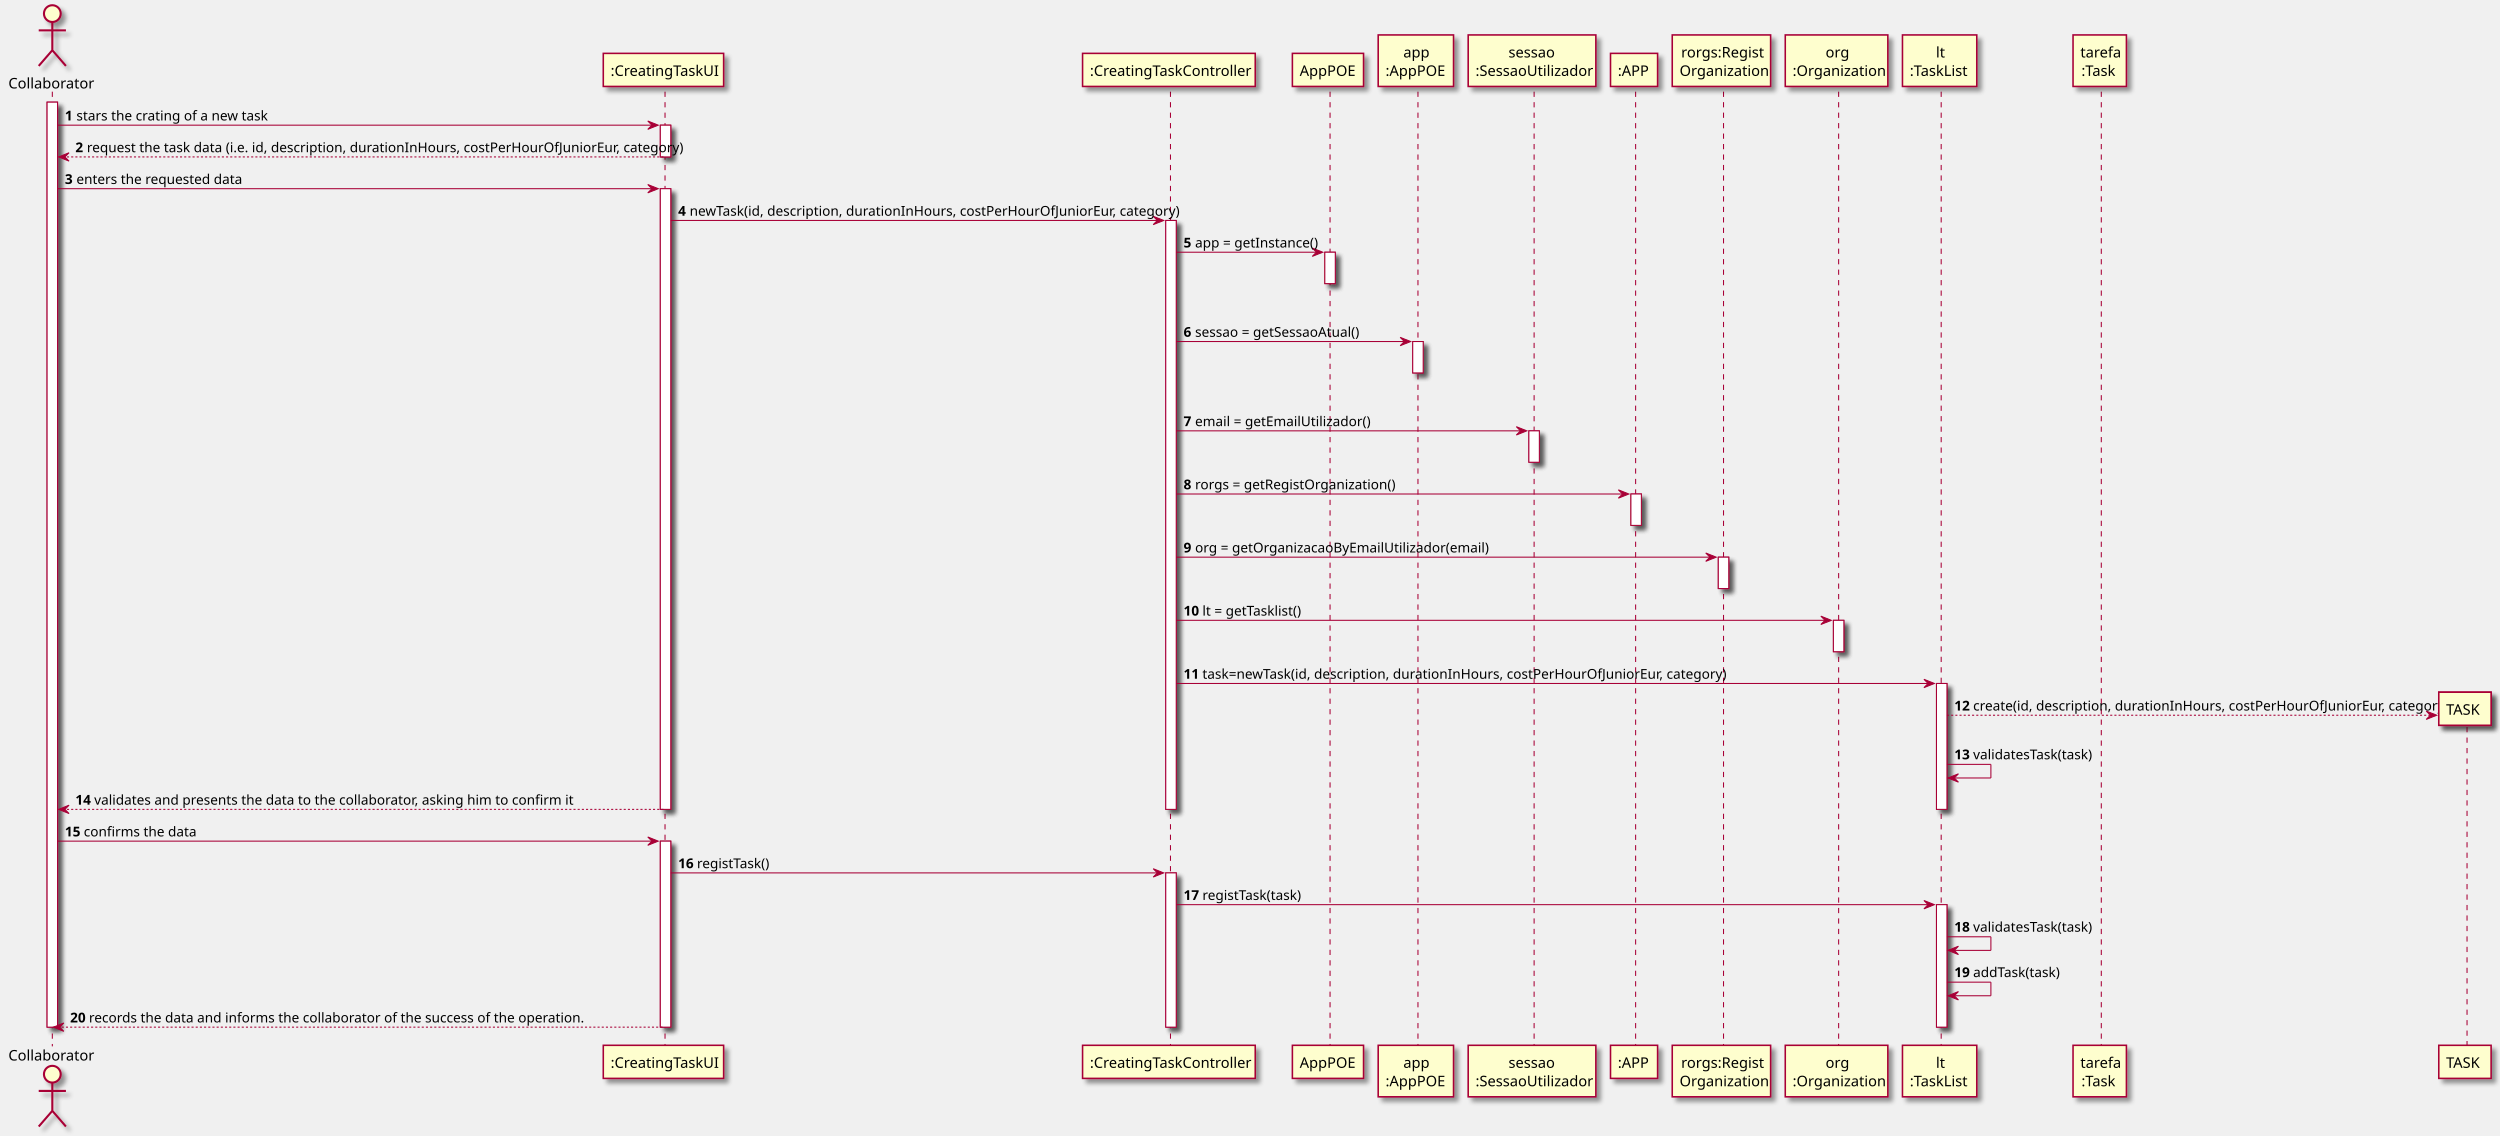
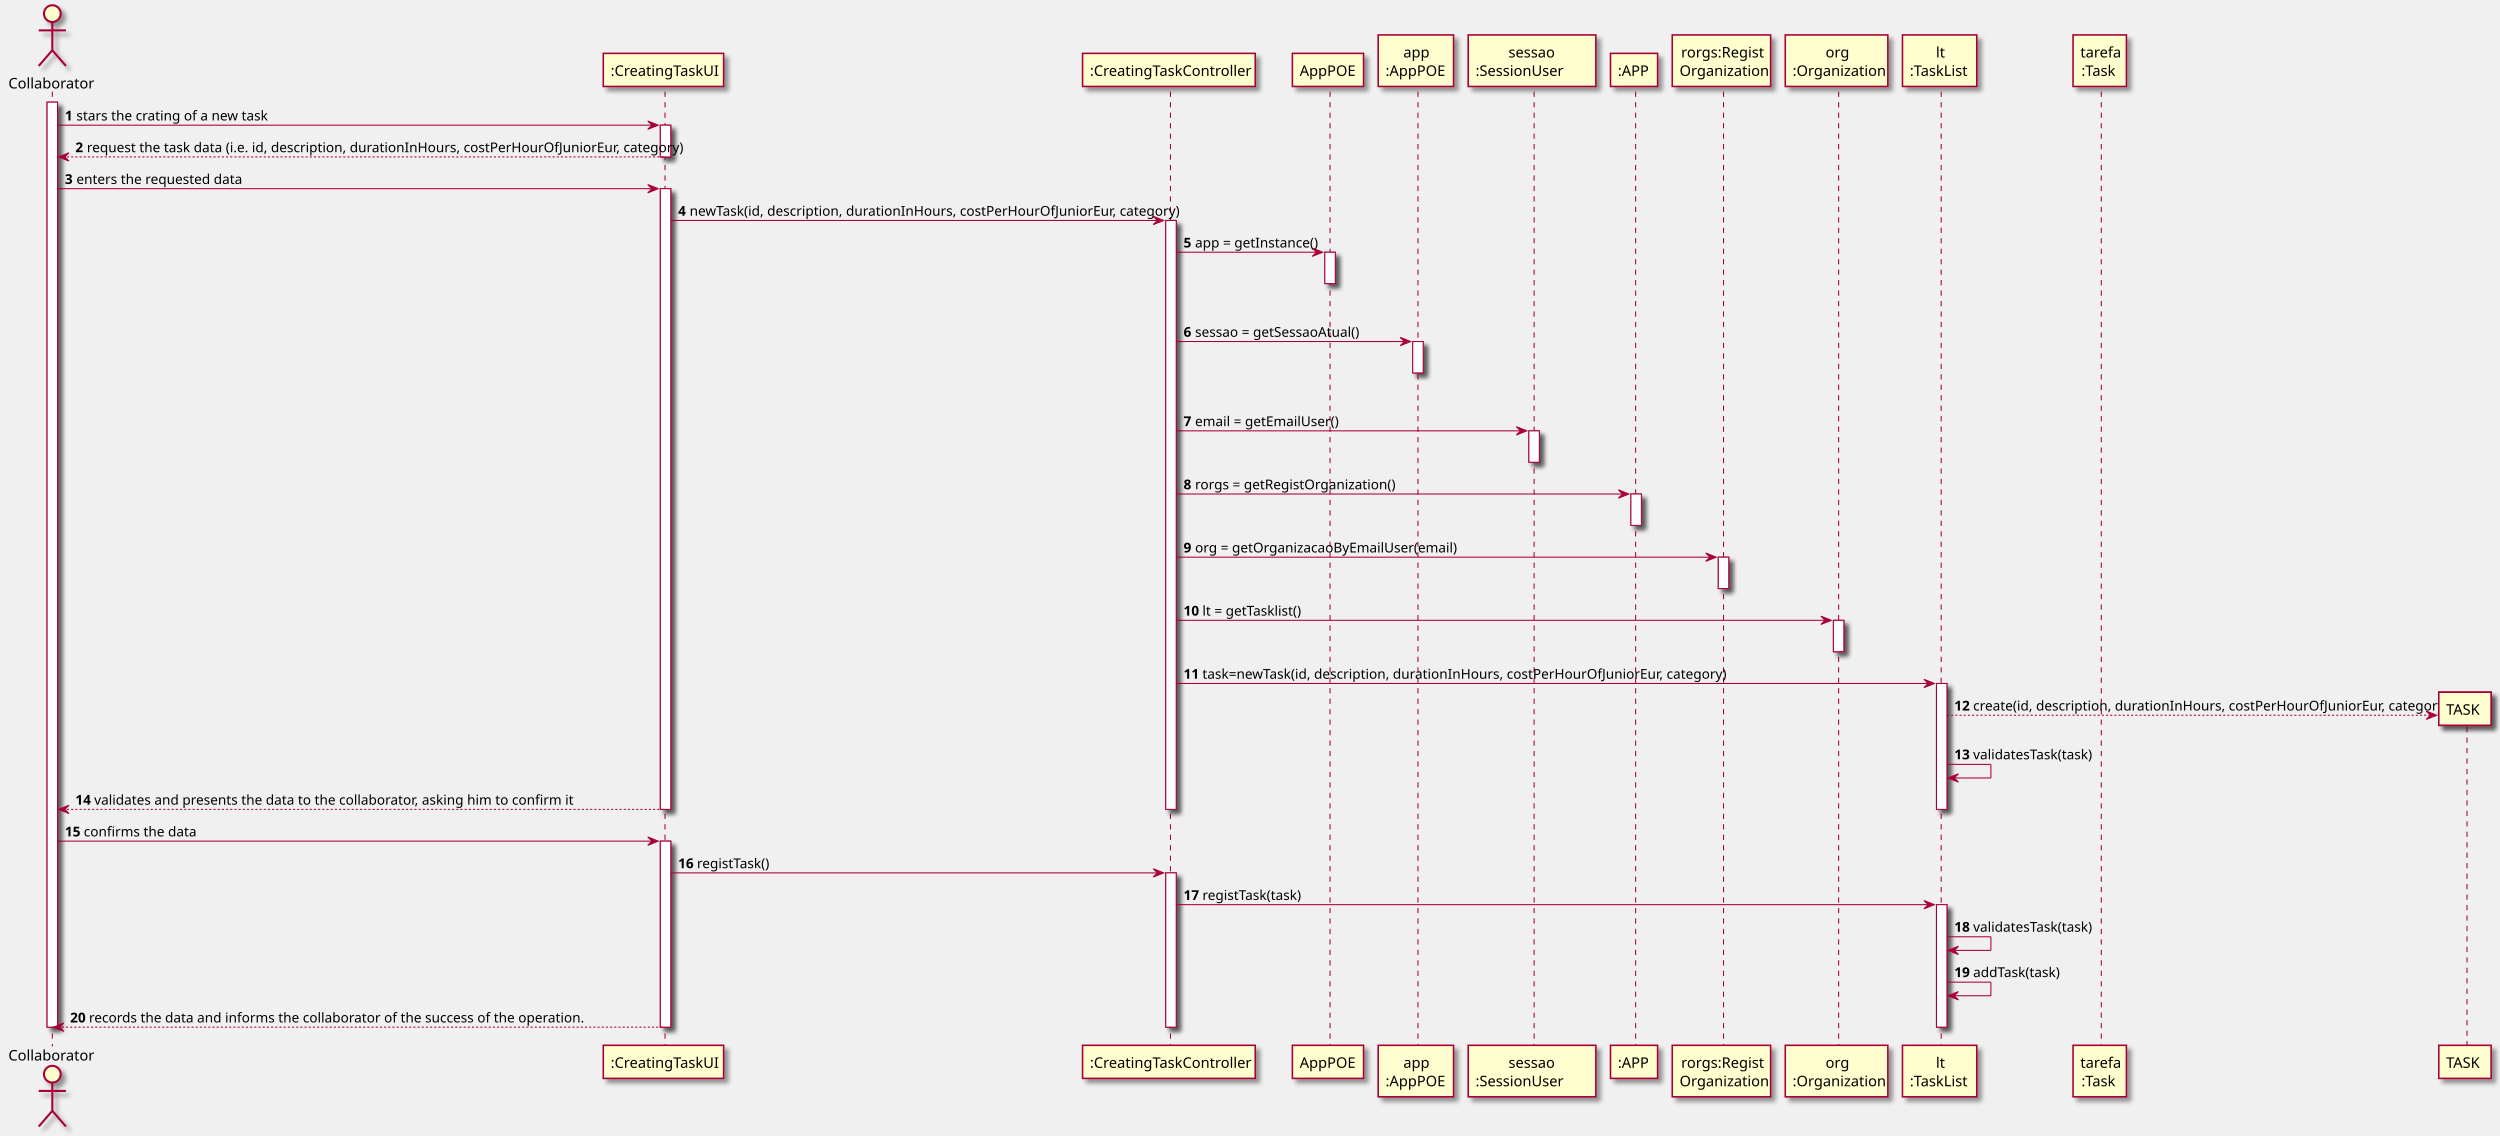
<svg xmlns="http://www.w3.org/2000/svg" contentScriptType="application/ecmascript" contentStyleType="text/css" height="1085px" preserveAspectRatio="none" style="width:2389px;height:1085px;" version="1.1" viewBox="0 0 2389 1085" width="2389px" zoomAndPan="magnify">
  <defs>
    <filter height="300%" id="fdn16yudyymzp" width="300%" x="-1" y="-1">
      <feGaussianBlur result="blurOut" stdDeviation="2.0" />
      <feColorMatrix in="blurOut" result="blurOut2" type="matrix" values="0 0 0 0 0 0 0 0 0 0 0 0 0 0 0 0 0 0 .4 0" />
      <feOffset dx="4.0" dy="4.0" in="blurOut2" result="blurOut3" />
      <feBlend in="SourceGraphic" in2="blurOut3" mode="normal" />
    </filter>
  </defs>
  <g>
    <rect fill="#FFFFFF" filter="url(#fdn16yudyymzp)" height="883.938" style="stroke: #A80036; stroke-width: 1.0;" width="10" x="45" y="97.609" />
    <rect fill="#FFFFFF" filter="url(#fdn16yudyymzp)" height="30.352" style="stroke: #A80036; stroke-width: 1.0;" width="10" x="631" y="119.609" />
    <rect fill="#FFFFFF" filter="url(#fdn16yudyymzp)" height="593.125" style="stroke: #A80036; stroke-width: 1.0;" width="10" x="631" y="180.312" />
    <rect fill="#FFFFFF" filter="url(#fdn16yudyymzp)" height="177.758" style="stroke: #A80036; stroke-width: 1.0;" width="10" x="631" y="803.789" />
    <rect fill="#FFFFFF" filter="url(#fdn16yudyymzp)" height="562.773" style="stroke: #A80036; stroke-width: 1.0;" width="10" x="1114" y="210.664" />
    <rect fill="#FFFFFF" filter="url(#fdn16yudyymzp)" height="147.406" style="stroke: #A80036; stroke-width: 1.0;" width="10" x="1114" y="834.141" />
    <rect fill="#FFFFFF" filter="url(#fdn16yudyymzp)" height="30" style="stroke: #A80036; stroke-width: 1.0;" width="10" x="1266" y="241.016" />
    <rect fill="#FFFFFF" filter="url(#fdn16yudyymzp)" height="30" style="stroke: #A80036; stroke-width: 1.0;" width="10" x="1350" y="326.367" />
    <rect fill="#FFFFFF" filter="url(#fdn16yudyymzp)" height="30" style="stroke: #A80036; stroke-width: 1.0;" width="10" x="1461" y="411.719" />
    <rect fill="#FFFFFF" filter="url(#fdn16yudyymzp)" height="30" style="stroke: #A80036; stroke-width: 1.0;" width="10" x="1558.5" y="472.07" />
    <rect fill="#FFFFFF" filter="url(#fdn16yudyymzp)" height="30" style="stroke: #A80036; stroke-width: 1.0;" width="10" x="1642" y="532.422" />
    <rect fill="#FFFFFF" filter="url(#fdn16yudyymzp)" height="30" style="stroke: #A80036; stroke-width: 1.0;" width="10" x="1752" y="592.773" />
    <rect fill="#FFFFFF" filter="url(#fdn16yudyymzp)" height="120.312" style="stroke: #A80036; stroke-width: 1.0;" width="10" x="1850.5" y="653.125" />
    <rect fill="#FFFFFF" filter="url(#fdn16yudyymzp)" height="117.055" style="stroke: #A80036; stroke-width: 1.0;" width="10" x="1850.5" y="864.492" />
    <rect fill="#FEFECE" filter="url(#fdn16yudyymzp)" height="31.609" style="stroke: #A80036; stroke-width: 1.5;" width="50" x="2330.5" y="661.477" />
    <text fill="#000000" font-family="sans-serif" font-size="14" lengthAdjust="spacingAndGlyphs" textLength="36" x="2337.5" y="683.01">TASK</text>
    <line style="stroke: #A80036; stroke-width: 1.0; stroke-dasharray: 5.0,5.0;" x1="50" x2="50" y1="87.609" y2="999.898" />
    <line style="stroke: #A80036; stroke-width: 1.0; stroke-dasharray: 5.0,5.0;" x1="635.5" x2="635.5" y1="87.609" y2="999.898" />
    <line style="stroke: #A80036; stroke-width: 1.0; stroke-dasharray: 5.0,5.0;" x1="1118.5" x2="1118.5" y1="87.609" y2="999.898" />
    <line style="stroke: #A80036; stroke-width: 1.0; stroke-dasharray: 5.0,5.0;" x1="1271" x2="1271" y1="87.609" y2="999.898" />
    <line style="stroke: #A80036; stroke-width: 1.0; stroke-dasharray: 5.0,5.0;" x1="1355" x2="1355" y1="87.609" y2="999.898" />
    <line style="stroke: #A80036; stroke-width: 1.0; stroke-dasharray: 5.0,5.0;" x1="1466" x2="1466" y1="87.609" y2="999.898" />
    <line style="stroke: #A80036; stroke-width: 1.0; stroke-dasharray: 5.0,5.0;" x1="1563" x2="1563" y1="87.609" y2="999.898" />
    <line style="stroke: #A80036; stroke-width: 1.0; stroke-dasharray: 5.0,5.0;" x1="1647" x2="1647" y1="87.609" y2="999.898" />
    <line style="stroke: #A80036; stroke-width: 1.0; stroke-dasharray: 5.0,5.0;" x1="1757" x2="1757" y1="87.609" y2="999.898" />
    <line style="stroke: #A80036; stroke-width: 1.0; stroke-dasharray: 5.0,5.0;" x1="1855" x2="1855" y1="87.609" y2="999.898" />
    <line style="stroke: #A80036; stroke-width: 1.0; stroke-dasharray: 5.0,5.0;" x1="2008" x2="2008" y1="87.609" y2="999.898" />
    <line style="stroke: #A80036; stroke-width: 1.0; stroke-dasharray: 5.0,5.0;" x1="2357.5" x2="2357.5" y1="694.781" y2="999.898" />
    <text fill="#000000" font-family="sans-serif" font-size="14" lengthAdjust="spacingAndGlyphs" textLength="78" x="8" y="84.533">Collaborator</text>
    <ellipse cx="50" cy="13" fill="#FEFECE" filter="url(#fdn16yudyymzp)" rx="8" ry="8" style="stroke: #A80036; stroke-width: 2.0;" />
    <path d="M50,21 L50,48 M37,29 L63,29 M50,48 L37,63 M50,48 L63,63 " fill="#FEFECE" filter="url(#fdn16yudyymzp)" style="stroke: #A80036; stroke-width: 2.0;" />
    <text fill="#000000" font-family="sans-serif" font-size="14" lengthAdjust="spacingAndGlyphs" textLength="78" x="8" y="1013.432">Collaborator</text>
    <ellipse cx="50" cy="1026.508" fill="#FEFECE" filter="url(#fdn16yudyymzp)" rx="8" ry="8" style="stroke: #A80036; stroke-width: 2.0;" />
    <path d="M50,1034.508 L50,1061.508 M37,1042.508 L63,1042.508 M50,1061.508 L37,1076.508 M50,1061.508 L63,1076.508 " fill="#FEFECE" filter="url(#fdn16yudyymzp)" style="stroke: #A80036; stroke-width: 2.0;" />
    <rect fill="#FEFECE" filter="url(#fdn16yudyymzp)" height="31.609" style="stroke: #A80036; stroke-width: 1.5;" width="115" x="576.5" y="51" />
    <text fill="#000000" font-family="sans-serif" font-size="14" lengthAdjust="spacingAndGlyphs" textLength="101" x="583.5" y="72.533">:CreatingTaskUI</text>
    <rect fill="#FEFECE" filter="url(#fdn16yudyymzp)" height="31.609" style="stroke: #A80036; stroke-width: 1.5;" width="115" x="576.5" y="998.898" />
    <text fill="#000000" font-family="sans-serif" font-size="14" lengthAdjust="spacingAndGlyphs" textLength="101" x="583.5" y="1020.432">:CreatingTaskUI</text>
    <rect fill="#FEFECE" filter="url(#fdn16yudyymzp)" height="31.609" style="stroke: #A80036; stroke-width: 1.5;" width="165" x="1034.5" y="51" />
    <text fill="#000000" font-family="sans-serif" font-size="14" lengthAdjust="spacingAndGlyphs" textLength="151" x="1041.5" y="72.533">:CreatingTaskController</text>
    <rect fill="#FEFECE" filter="url(#fdn16yudyymzp)" height="31.609" style="stroke: #A80036; stroke-width: 1.5;" width="165" x="1034.5" y="998.898" />
    <text fill="#000000" font-family="sans-serif" font-size="14" lengthAdjust="spacingAndGlyphs" textLength="151" x="1041.5" y="1020.432">:CreatingTaskController</text>
    <rect fill="#FEFECE" filter="url(#fdn16yudyymzp)" height="31.609" style="stroke: #A80036; stroke-width: 1.5;" width="68" x="1235" y="51" />
    <text fill="#000000" font-family="sans-serif" font-size="14" lengthAdjust="spacingAndGlyphs" textLength="54" x="1242" y="72.533">AppPOE</text>
    <rect fill="#FEFECE" filter="url(#fdn16yudyymzp)" height="31.609" style="stroke: #A80036; stroke-width: 1.5;" width="68" x="1235" y="998.898" />
    <text fill="#000000" font-family="sans-serif" font-size="14" lengthAdjust="spacingAndGlyphs" textLength="54" x="1242" y="1020.432">AppPOE</text>
    <rect fill="#FEFECE" filter="url(#fdn16yudyymzp)" height="49.219" style="stroke: #A80036; stroke-width: 1.5;" width="72" x="1317" y="33.391" />
    <text fill="#000000" font-family="sans-serif" font-size="14" lengthAdjust="spacingAndGlyphs" textLength="24" x="1341" y="54.924">app</text>
    <text fill="#000000" font-family="sans-serif" font-size="14" lengthAdjust="spacingAndGlyphs" textLength="58" x="1324" y="72.533">:AppPOE</text>
    <rect fill="#FEFECE" filter="url(#fdn16yudyymzp)" height="49.219" style="stroke: #A80036; stroke-width: 1.5;" width="72" x="1317" y="998.898" />
    <text fill="#000000" font-family="sans-serif" font-size="14" lengthAdjust="spacingAndGlyphs" textLength="24" x="1341" y="1020.432">app</text>
    <text fill="#000000" font-family="sans-serif" font-size="14" lengthAdjust="spacingAndGlyphs" textLength="58" x="1324" y="1038.041">:AppPOE</text>
    <rect fill="#FEFECE" filter="url(#fdn16yudyymzp)" height="49.219" style="stroke: #A80036; stroke-width: 1.5;" width="122" x="1403" y="33.391" />
    <text fill="#000000" font-family="sans-serif" font-size="14" lengthAdjust="spacingAndGlyphs" textLength="45" x="1441.5" y="54.924">sessao</text>
-     <text fill="#000000" font-family="sans-serif" font-size="14" lengthAdjust="spacingAndGlyphs" textLength="108" x="1410" y="72.533">:SessaoUtilizador</text>
+     <text fill="#000000" font-family="sans-serif" font-size="14" lengthAdjust="spacingAndGlyphs" textLength="108" x="1410" y="72.533">:SessionUser</text>
    <rect fill="#FEFECE" filter="url(#fdn16yudyymzp)" height="49.219" style="stroke: #A80036; stroke-width: 1.5;" width="122" x="1403" y="998.898" />
    <text fill="#000000" font-family="sans-serif" font-size="14" lengthAdjust="spacingAndGlyphs" textLength="45" x="1441.5" y="1020.432">sessao</text>
-     <text fill="#000000" font-family="sans-serif" font-size="14" lengthAdjust="spacingAndGlyphs" textLength="108" x="1410" y="1038.041">:SessaoUtilizador</text>
+     <text fill="#000000" font-family="sans-serif" font-size="14" lengthAdjust="spacingAndGlyphs" textLength="108" x="1410" y="1038.041">:SessionUser</text>
    <rect fill="#FEFECE" filter="url(#fdn16yudyymzp)" height="31.609" style="stroke: #A80036; stroke-width: 1.5;" width="45" x="1539" y="51" />
    <text fill="#000000" font-family="sans-serif" font-size="14" lengthAdjust="spacingAndGlyphs" textLength="31" x="1546" y="72.533">:APP</text>
    <rect fill="#FEFECE" filter="url(#fdn16yudyymzp)" height="31.609" style="stroke: #A80036; stroke-width: 1.5;" width="45" x="1539" y="998.898" />
    <text fill="#000000" font-family="sans-serif" font-size="14" lengthAdjust="spacingAndGlyphs" textLength="31" x="1546" y="1020.432">:APP</text>
    <rect fill="#FEFECE" filter="url(#fdn16yudyymzp)" height="49.219" style="stroke: #A80036; stroke-width: 1.5;" width="94" x="1598" y="33.391" />
    <text fill="#000000" font-family="sans-serif" font-size="14" lengthAdjust="spacingAndGlyphs" textLength="77" x="1606.5" y="54.924">rorgs:Regist</text>
    <text fill="#000000" font-family="sans-serif" font-size="14" lengthAdjust="spacingAndGlyphs" textLength="80" x="1605" y="72.533">Organization</text>
    <rect fill="#FEFECE" filter="url(#fdn16yudyymzp)" height="49.219" style="stroke: #A80036; stroke-width: 1.5;" width="94" x="1598" y="998.898" />
    <text fill="#000000" font-family="sans-serif" font-size="14" lengthAdjust="spacingAndGlyphs" textLength="77" x="1606.5" y="1020.432">rorgs:Regist</text>
    <text fill="#000000" font-family="sans-serif" font-size="14" lengthAdjust="spacingAndGlyphs" textLength="80" x="1605" y="1038.041">Organization</text>
    <rect fill="#FEFECE" filter="url(#fdn16yudyymzp)" height="49.219" style="stroke: #A80036; stroke-width: 1.5;" width="98" x="1706" y="33.391" />
    <text fill="#000000" font-family="sans-serif" font-size="14" lengthAdjust="spacingAndGlyphs" textLength="21" x="1744.5" y="54.924">org</text>
    <text fill="#000000" font-family="sans-serif" font-size="14" lengthAdjust="spacingAndGlyphs" textLength="84" x="1713" y="72.533">:Organization</text>
    <rect fill="#FEFECE" filter="url(#fdn16yudyymzp)" height="49.219" style="stroke: #A80036; stroke-width: 1.5;" width="98" x="1706" y="998.898" />
    <text fill="#000000" font-family="sans-serif" font-size="14" lengthAdjust="spacingAndGlyphs" textLength="21" x="1744.5" y="1020.432">org</text>
    <text fill="#000000" font-family="sans-serif" font-size="14" lengthAdjust="spacingAndGlyphs" textLength="84" x="1713" y="1038.041">:Organization</text>
    <rect fill="#FEFECE" filter="url(#fdn16yudyymzp)" height="49.219" style="stroke: #A80036; stroke-width: 1.5;" width="71" x="1818" y="33.391" />
    <text fill="#000000" font-family="sans-serif" font-size="14" lengthAdjust="spacingAndGlyphs" textLength="7" x="1850" y="54.924">lt</text>
    <text fill="#000000" font-family="sans-serif" font-size="14" lengthAdjust="spacingAndGlyphs" textLength="57" x="1825" y="72.533">:TaskList</text>
    <rect fill="#FEFECE" filter="url(#fdn16yudyymzp)" height="49.219" style="stroke: #A80036; stroke-width: 1.5;" width="71" x="1818" y="998.898" />
    <text fill="#000000" font-family="sans-serif" font-size="14" lengthAdjust="spacingAndGlyphs" textLength="7" x="1850" y="1020.432">lt</text>
    <text fill="#000000" font-family="sans-serif" font-size="14" lengthAdjust="spacingAndGlyphs" textLength="57" x="1825" y="1038.041">:TaskList</text>
    <rect fill="#FEFECE" filter="url(#fdn16yudyymzp)" height="49.219" style="stroke: #A80036; stroke-width: 1.5;" width="51" x="1981" y="33.391" />
    <text fill="#000000" font-family="sans-serif" font-size="14" lengthAdjust="spacingAndGlyphs" textLength="37" x="1988" y="54.924">tarefa</text>
    <text fill="#000000" font-family="sans-serif" font-size="14" lengthAdjust="spacingAndGlyphs" textLength="35" x="1989" y="72.533">:Task</text>
    <rect fill="#FEFECE" filter="url(#fdn16yudyymzp)" height="49.219" style="stroke: #A80036; stroke-width: 1.5;" width="51" x="1981" y="998.898" />
    <text fill="#000000" font-family="sans-serif" font-size="14" lengthAdjust="spacingAndGlyphs" textLength="37" x="1988" y="1020.432">tarefa</text>
    <text fill="#000000" font-family="sans-serif" font-size="14" lengthAdjust="spacingAndGlyphs" textLength="35" x="1989" y="1038.041">:Task</text>
    <rect fill="#FEFECE" filter="url(#fdn16yudyymzp)" height="31.609" style="stroke: #A80036; stroke-width: 1.5;" width="50" x="2330.5" y="998.898" />
    <text fill="#000000" font-family="sans-serif" font-size="14" lengthAdjust="spacingAndGlyphs" textLength="36" x="2337.5" y="1020.432">TASK</text>
    <rect fill="#FFFFFF" filter="url(#fdn16yudyymzp)" height="883.938" style="stroke: #A80036; stroke-width: 1.0;" width="10" x="45" y="97.609" />
    <rect fill="#FFFFFF" filter="url(#fdn16yudyymzp)" height="30.352" style="stroke: #A80036; stroke-width: 1.0;" width="10" x="631" y="119.609" />
    <rect fill="#FFFFFF" filter="url(#fdn16yudyymzp)" height="593.125" style="stroke: #A80036; stroke-width: 1.0;" width="10" x="631" y="180.312" />
    <rect fill="#FFFFFF" filter="url(#fdn16yudyymzp)" height="177.758" style="stroke: #A80036; stroke-width: 1.0;" width="10" x="631" y="803.789" />
    <rect fill="#FFFFFF" filter="url(#fdn16yudyymzp)" height="562.773" style="stroke: #A80036; stroke-width: 1.0;" width="10" x="1114" y="210.664" />
    <rect fill="#FFFFFF" filter="url(#fdn16yudyymzp)" height="147.406" style="stroke: #A80036; stroke-width: 1.0;" width="10" x="1114" y="834.141" />
    <rect fill="#FFFFFF" filter="url(#fdn16yudyymzp)" height="30" style="stroke: #A80036; stroke-width: 1.0;" width="10" x="1266" y="241.016" />
    <rect fill="#FFFFFF" filter="url(#fdn16yudyymzp)" height="30" style="stroke: #A80036; stroke-width: 1.0;" width="10" x="1350" y="326.367" />
    <rect fill="#FFFFFF" filter="url(#fdn16yudyymzp)" height="30" style="stroke: #A80036; stroke-width: 1.0;" width="10" x="1461" y="411.719" />
    <rect fill="#FFFFFF" filter="url(#fdn16yudyymzp)" height="30" style="stroke: #A80036; stroke-width: 1.0;" width="10" x="1558.5" y="472.07" />
    <rect fill="#FFFFFF" filter="url(#fdn16yudyymzp)" height="30" style="stroke: #A80036; stroke-width: 1.0;" width="10" x="1642" y="532.422" />
    <rect fill="#FFFFFF" filter="url(#fdn16yudyymzp)" height="30" style="stroke: #A80036; stroke-width: 1.0;" width="10" x="1752" y="592.773" />
    <rect fill="#FFFFFF" filter="url(#fdn16yudyymzp)" height="120.312" style="stroke: #A80036; stroke-width: 1.0;" width="10" x="1850.5" y="653.125" />
    <rect fill="#FFFFFF" filter="url(#fdn16yudyymzp)" height="117.055" style="stroke: #A80036; stroke-width: 1.0;" width="10" x="1850.5" y="864.492" />
    <polygon fill="#A80036" points="619,115.609,629,119.609,619,123.609,623,119.609" style="stroke: #A80036; stroke-width: 1.0;" />
    <line style="stroke: #A80036; stroke-width: 1.0;" x1="55" x2="625" y1="119.609" y2="119.609" />
    <text fill="#000000" font-family="sans-serif" font-size="13" font-weight="bold" lengthAdjust="spacingAndGlyphs" textLength="7" x="62" y="115.105">1</text>
    <text fill="#000000" font-family="sans-serif" font-size="13" lengthAdjust="spacingAndGlyphs" textLength="175" x="73" y="115.105">stars the crating of a new task</text>
    <polygon fill="#A80036" points="66,145.961,56,149.961,66,153.961,62,149.961" style="stroke: #A80036; stroke-width: 1.0;" />
    <line style="stroke: #A80036; stroke-width: 1.0; stroke-dasharray: 2.0,2.0;" x1="60" x2="635" y1="149.961" y2="149.961" />
    <text fill="#000000" font-family="sans-serif" font-size="13" font-weight="bold" lengthAdjust="spacingAndGlyphs" textLength="7" x="72" y="145.456">2</text>
    <text fill="#000000" font-family="sans-serif" font-size="13" lengthAdjust="spacingAndGlyphs" textLength="541" x="83" y="145.456">request the task data (i.e. id, description, durationInHours, costPerHourOfJuniorEur, category)</text>
    <polygon fill="#A80036" points="619,176.312,629,180.312,619,184.312,623,180.312" style="stroke: #A80036; stroke-width: 1.0;" />
    <line style="stroke: #A80036; stroke-width: 1.0;" x1="55" x2="625" y1="180.312" y2="180.312" />
    <text fill="#000000" font-family="sans-serif" font-size="13" font-weight="bold" lengthAdjust="spacingAndGlyphs" textLength="7" x="62" y="175.808">3</text>
    <text fill="#000000" font-family="sans-serif" font-size="13" lengthAdjust="spacingAndGlyphs" textLength="148" x="73" y="175.808">enters the requested data</text>
    <polygon fill="#A80036" points="1102,206.664,1112,210.664,1102,214.664,1106,210.664" style="stroke: #A80036; stroke-width: 1.0;" />
    <line style="stroke: #A80036; stroke-width: 1.0;" x1="641" x2="1108" y1="210.664" y2="210.664" />
    <text fill="#000000" font-family="sans-serif" font-size="13" font-weight="bold" lengthAdjust="spacingAndGlyphs" textLength="7" x="648" y="206.159">4</text>
    <text fill="#000000" font-family="sans-serif" font-size="13" lengthAdjust="spacingAndGlyphs" textLength="443" x="659" y="206.159">newTask(id, description, durationInHours, costPerHourOfJuniorEur, category)</text>
    <polygon fill="#A80036" points="1254,237.016,1264,241.016,1254,245.016,1258,241.016" style="stroke: #A80036; stroke-width: 1.0;" />
    <line style="stroke: #A80036; stroke-width: 1.0;" x1="1124" x2="1260" y1="241.016" y2="241.016" />
    <text fill="#000000" font-family="sans-serif" font-size="13" font-weight="bold" lengthAdjust="spacingAndGlyphs" textLength="7" x="1131" y="236.511">5</text>
    <text fill="#000000" font-family="sans-serif" font-size="13" lengthAdjust="spacingAndGlyphs" textLength="112" x="1142" y="236.511">app = getInstance()</text>
    <polygon fill="#A80036" points="1338,322.367,1348,326.367,1338,330.367,1342,326.367" style="stroke: #A80036; stroke-width: 1.0;" />
    <line style="stroke: #A80036; stroke-width: 1.0;" x1="1124" x2="1344" y1="326.367" y2="326.367" />
    <text fill="#000000" font-family="sans-serif" font-size="13" font-weight="bold" lengthAdjust="spacingAndGlyphs" textLength="7" x="1131" y="321.862">6</text>
    <text fill="#000000" font-family="sans-serif" font-size="13" lengthAdjust="spacingAndGlyphs" textLength="158" x="1142" y="321.862">sessao = getSessaoAtual()</text>
    <polygon fill="#A80036" points="1449,407.719,1459,411.719,1449,415.719,1453,411.719" style="stroke: #A80036; stroke-width: 1.0;" />
    <line style="stroke: #A80036; stroke-width: 1.0;" x1="1124" x2="1455" y1="411.719" y2="411.719" />
    <text fill="#000000" font-family="sans-serif" font-size="13" font-weight="bold" lengthAdjust="spacingAndGlyphs" textLength="7" x="1131" y="407.214">7</text>
-     <text fill="#000000" font-family="sans-serif" font-size="13" lengthAdjust="spacingAndGlyphs" textLength="160" x="1142" y="407.214">email = getEmailUtilizador()</text>
+     <text fill="#000000" font-family="sans-serif" font-size="13" lengthAdjust="spacingAndGlyphs" textLength="160" x="1142" y="407.214">email = getEmailUser()</text>
    <polygon fill="#A80036" points="1546.5,468.07,1556.5,472.07,1546.5,476.07,1550.5,472.07" style="stroke: #A80036; stroke-width: 1.0;" />
    <line style="stroke: #A80036; stroke-width: 1.0;" x1="1124" x2="1552.5" y1="472.07" y2="472.07" />
    <text fill="#000000" font-family="sans-serif" font-size="13" font-weight="bold" lengthAdjust="spacingAndGlyphs" textLength="7" x="1131" y="467.565">8</text>
    <text fill="#000000" font-family="sans-serif" font-size="13" lengthAdjust="spacingAndGlyphs" textLength="181" x="1142" y="467.565">rorgs = getRegistOrganization()</text>
    <polygon fill="#A80036" points="1630,528.422,1640,532.422,1630,536.422,1634,532.422" style="stroke: #A80036; stroke-width: 1.0;" />
    <line style="stroke: #A80036; stroke-width: 1.0;" x1="1124" x2="1636" y1="532.422" y2="532.422" />
    <text fill="#000000" font-family="sans-serif" font-size="13" font-weight="bold" lengthAdjust="spacingAndGlyphs" textLength="7" x="1131" y="527.917">9</text>
-     <text fill="#000000" font-family="sans-serif" font-size="13" lengthAdjust="spacingAndGlyphs" textLength="267" x="1142" y="527.917">org = getOrganizacaoByEmailUtilizador(email)</text>
+     <text fill="#000000" font-family="sans-serif" font-size="13" lengthAdjust="spacingAndGlyphs" textLength="267" x="1142" y="527.917">org = getOrganizacaoByEmailUser(email)</text>
    <polygon fill="#A80036" points="1740,588.773,1750,592.773,1740,596.773,1744,592.773" style="stroke: #A80036; stroke-width: 1.0;" />
    <line style="stroke: #A80036; stroke-width: 1.0;" x1="1124" x2="1746" y1="592.773" y2="592.773" />
    <text fill="#000000" font-family="sans-serif" font-size="13" font-weight="bold" lengthAdjust="spacingAndGlyphs" textLength="14" x="1131" y="588.269">10</text>
    <text fill="#000000" font-family="sans-serif" font-size="13" lengthAdjust="spacingAndGlyphs" textLength="94" x="1149" y="588.269">lt = getTasklist()</text>
    <polygon fill="#A80036" points="1838.5,649.125,1848.5,653.125,1838.5,657.125,1842.5,653.125" style="stroke: #A80036; stroke-width: 1.0;" />
    <line style="stroke: #A80036; stroke-width: 1.0;" x1="1124" x2="1844.5" y1="653.125" y2="653.125" />
    <text fill="#000000" font-family="sans-serif" font-size="13" font-weight="bold" lengthAdjust="spacingAndGlyphs" textLength="14" x="1131" y="648.62">11</text>
    <text fill="#000000" font-family="sans-serif" font-size="13" lengthAdjust="spacingAndGlyphs" textLength="476" x="1149" y="648.62">task=newTask(id, description, durationInHours, costPerHourOfJuniorEur, category)</text>
    <polygon fill="#A80036" points="2318.5,679.477,2328.5,683.477,2318.5,687.477,2322.5,683.477" style="stroke: #A80036; stroke-width: 1.0;" />
    <line style="stroke: #A80036; stroke-width: 1.0; stroke-dasharray: 2.0,2.0;" x1="1860.5" x2="2324.5" y1="683.477" y2="683.477" />
    <text fill="#000000" font-family="sans-serif" font-size="13" font-weight="bold" lengthAdjust="spacingAndGlyphs" textLength="14" x="1867.5" y="678.972">12</text>
    <text fill="#000000" font-family="sans-serif" font-size="13" lengthAdjust="spacingAndGlyphs" textLength="428" x="1885.5" y="678.972">create(id, description, durationInHours, costPerHourOfJuniorEur, category)</text>
    <rect fill="#FEFECE" filter="url(#fdn16yudyymzp)" height="31.609" style="stroke: #A80036; stroke-width: 1.5;" width="50" x="2330.5" y="661.477" />
    <text fill="#000000" font-family="sans-serif" font-size="14" lengthAdjust="spacingAndGlyphs" textLength="36" x="2337.5" y="683.01">TASK</text>
    <line style="stroke: #A80036; stroke-width: 1.0;" x1="1860.5" x2="1902.5" y1="730.438" y2="730.438" />
    <line style="stroke: #A80036; stroke-width: 1.0;" x1="1902.5" x2="1902.5" y1="730.438" y2="743.438" />
    <line style="stroke: #A80036; stroke-width: 1.0;" x1="1861.5" x2="1902.5" y1="743.438" y2="743.438" />
    <polygon fill="#A80036" points="1871.5,739.438,1861.5,743.438,1871.5,747.438,1867.5,743.438" style="stroke: #A80036; stroke-width: 1.0;" />
    <text fill="#000000" font-family="sans-serif" font-size="13" font-weight="bold" lengthAdjust="spacingAndGlyphs" textLength="14" x="1867.5" y="725.581">13</text>
    <text fill="#000000" font-family="sans-serif" font-size="13" lengthAdjust="spacingAndGlyphs" textLength="111" x="1885.5" y="725.581">validatesTask(task)</text>
    <polygon fill="#A80036" points="66,769.438,56,773.438,66,777.438,62,773.438" style="stroke: #A80036; stroke-width: 1.0;" />
    <line style="stroke: #A80036; stroke-width: 1.0; stroke-dasharray: 2.0,2.0;" x1="60" x2="635" y1="773.438" y2="773.438" />
    <text fill="#000000" font-family="sans-serif" font-size="13" font-weight="bold" lengthAdjust="spacingAndGlyphs" textLength="14" x="72" y="768.933">14</text>
    <text fill="#000000" font-family="sans-serif" font-size="13" lengthAdjust="spacingAndGlyphs" textLength="431" x="90" y="768.933">validates and presents the data to the collaborator, asking him to confirm it</text>
    <polygon fill="#A80036" points="619,799.789,629,803.789,619,807.789,623,803.789" style="stroke: #A80036; stroke-width: 1.0;" />
    <line style="stroke: #A80036; stroke-width: 1.0;" x1="55" x2="625" y1="803.789" y2="803.789" />
    <text fill="#000000" font-family="sans-serif" font-size="13" font-weight="bold" lengthAdjust="spacingAndGlyphs" textLength="14" x="62" y="799.284">15</text>
    <text fill="#000000" font-family="sans-serif" font-size="13" lengthAdjust="spacingAndGlyphs" textLength="100" x="80" y="799.284">confirms the data</text>
    <polygon fill="#A80036" points="1102,830.141,1112,834.141,1102,838.141,1106,834.141" style="stroke: #A80036; stroke-width: 1.0;" />
    <line style="stroke: #A80036; stroke-width: 1.0;" x1="641" x2="1108" y1="834.141" y2="834.141" />
    <text fill="#000000" font-family="sans-serif" font-size="13" font-weight="bold" lengthAdjust="spacingAndGlyphs" textLength="14" x="648" y="829.636">16</text>
    <text fill="#000000" font-family="sans-serif" font-size="13" lengthAdjust="spacingAndGlyphs" textLength="68" x="666" y="829.636">registTask()</text>
    <polygon fill="#A80036" points="1838.5,860.492,1848.5,864.492,1838.5,868.492,1842.5,864.492" style="stroke: #A80036; stroke-width: 1.0;" />
    <line style="stroke: #A80036; stroke-width: 1.0;" x1="1124" x2="1844.5" y1="864.492" y2="864.492" />
    <text fill="#000000" font-family="sans-serif" font-size="13" font-weight="bold" lengthAdjust="spacingAndGlyphs" textLength="14" x="1131" y="859.987">17</text>
    <text fill="#000000" font-family="sans-serif" font-size="13" lengthAdjust="spacingAndGlyphs" textLength="93" x="1149" y="859.987">registTask(task)</text>
    <line style="stroke: #A80036; stroke-width: 1.0;" x1="1860.5" x2="1902.5" y1="895.195" y2="895.195" />
    <line style="stroke: #A80036; stroke-width: 1.0;" x1="1902.5" x2="1902.5" y1="895.195" y2="908.195" />
    <line style="stroke: #A80036; stroke-width: 1.0;" x1="1861.5" x2="1902.5" y1="908.195" y2="908.195" />
    <polygon fill="#A80036" points="1871.5,904.195,1861.5,908.195,1871.5,912.195,1867.5,908.195" style="stroke: #A80036; stroke-width: 1.0;" />
    <text fill="#000000" font-family="sans-serif" font-size="13" font-weight="bold" lengthAdjust="spacingAndGlyphs" textLength="14" x="1867.5" y="890.339">18</text>
    <text fill="#000000" font-family="sans-serif" font-size="13" lengthAdjust="spacingAndGlyphs" textLength="111" x="1885.5" y="890.339">validatesTask(task)</text>
    <line style="stroke: #A80036; stroke-width: 1.0;" x1="1860.5" x2="1902.5" y1="938.547" y2="938.547" />
    <line style="stroke: #A80036; stroke-width: 1.0;" x1="1902.5" x2="1902.5" y1="938.547" y2="951.547" />
    <line style="stroke: #A80036; stroke-width: 1.0;" x1="1861.5" x2="1902.5" y1="951.547" y2="951.547" />
    <polygon fill="#A80036" points="1871.5,947.547,1861.5,951.547,1871.5,955.547,1867.5,951.547" style="stroke: #A80036; stroke-width: 1.0;" />
    <text fill="#000000" font-family="sans-serif" font-size="13" font-weight="bold" lengthAdjust="spacingAndGlyphs" textLength="14" x="1867.5" y="933.69">19</text>
    <text fill="#000000" font-family="sans-serif" font-size="13" lengthAdjust="spacingAndGlyphs" textLength="82" x="1885.5" y="933.69">addTask(task)</text>
    <polygon fill="#A80036" points="61,977.547,51,981.547,61,985.547,57,981.547" style="stroke: #A80036; stroke-width: 1.0;" />
    <line style="stroke: #A80036; stroke-width: 1.0; stroke-dasharray: 2.0,2.0;" x1="55" x2="635" y1="981.547" y2="981.547" />
    <text fill="#000000" font-family="sans-serif" font-size="13" font-weight="bold" lengthAdjust="spacingAndGlyphs" textLength="14" x="67" y="977.042">20</text>
    <text fill="#000000" font-family="sans-serif" font-size="13" lengthAdjust="spacingAndGlyphs" textLength="444" x="85" y="977.042">records the data and informs the collaborator of the success of the operation.</text>
  </g>
</svg>
